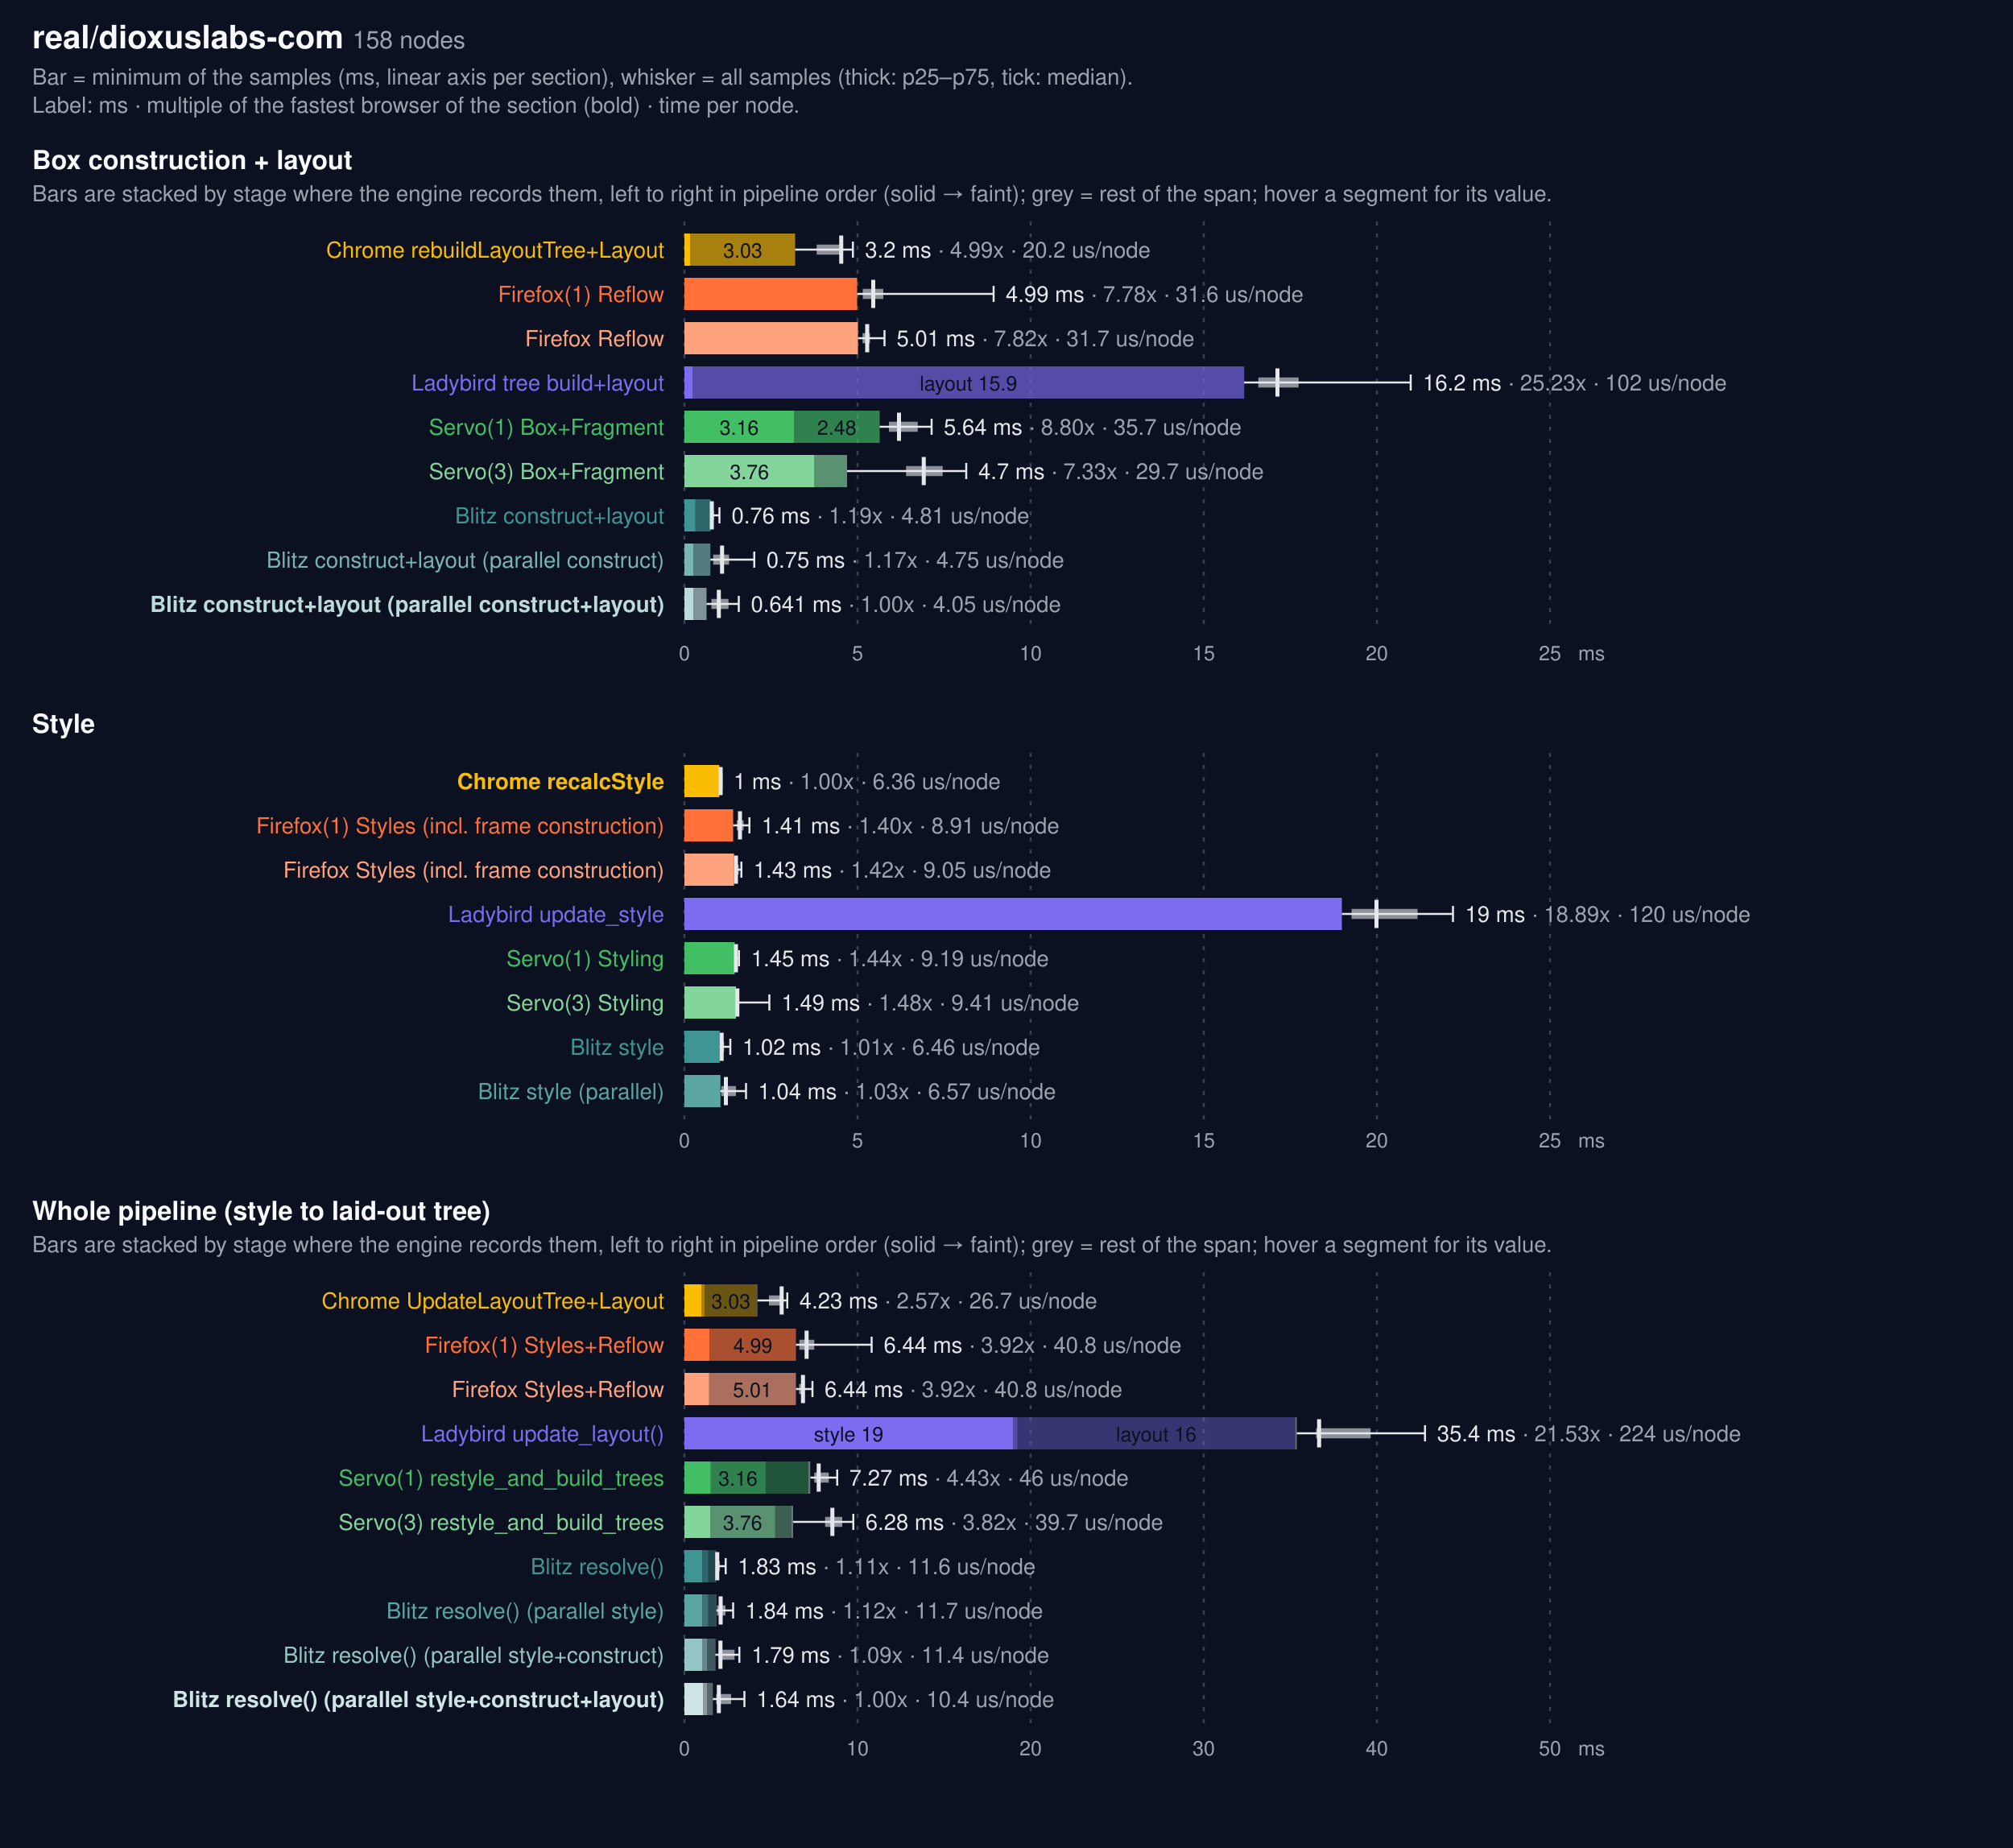
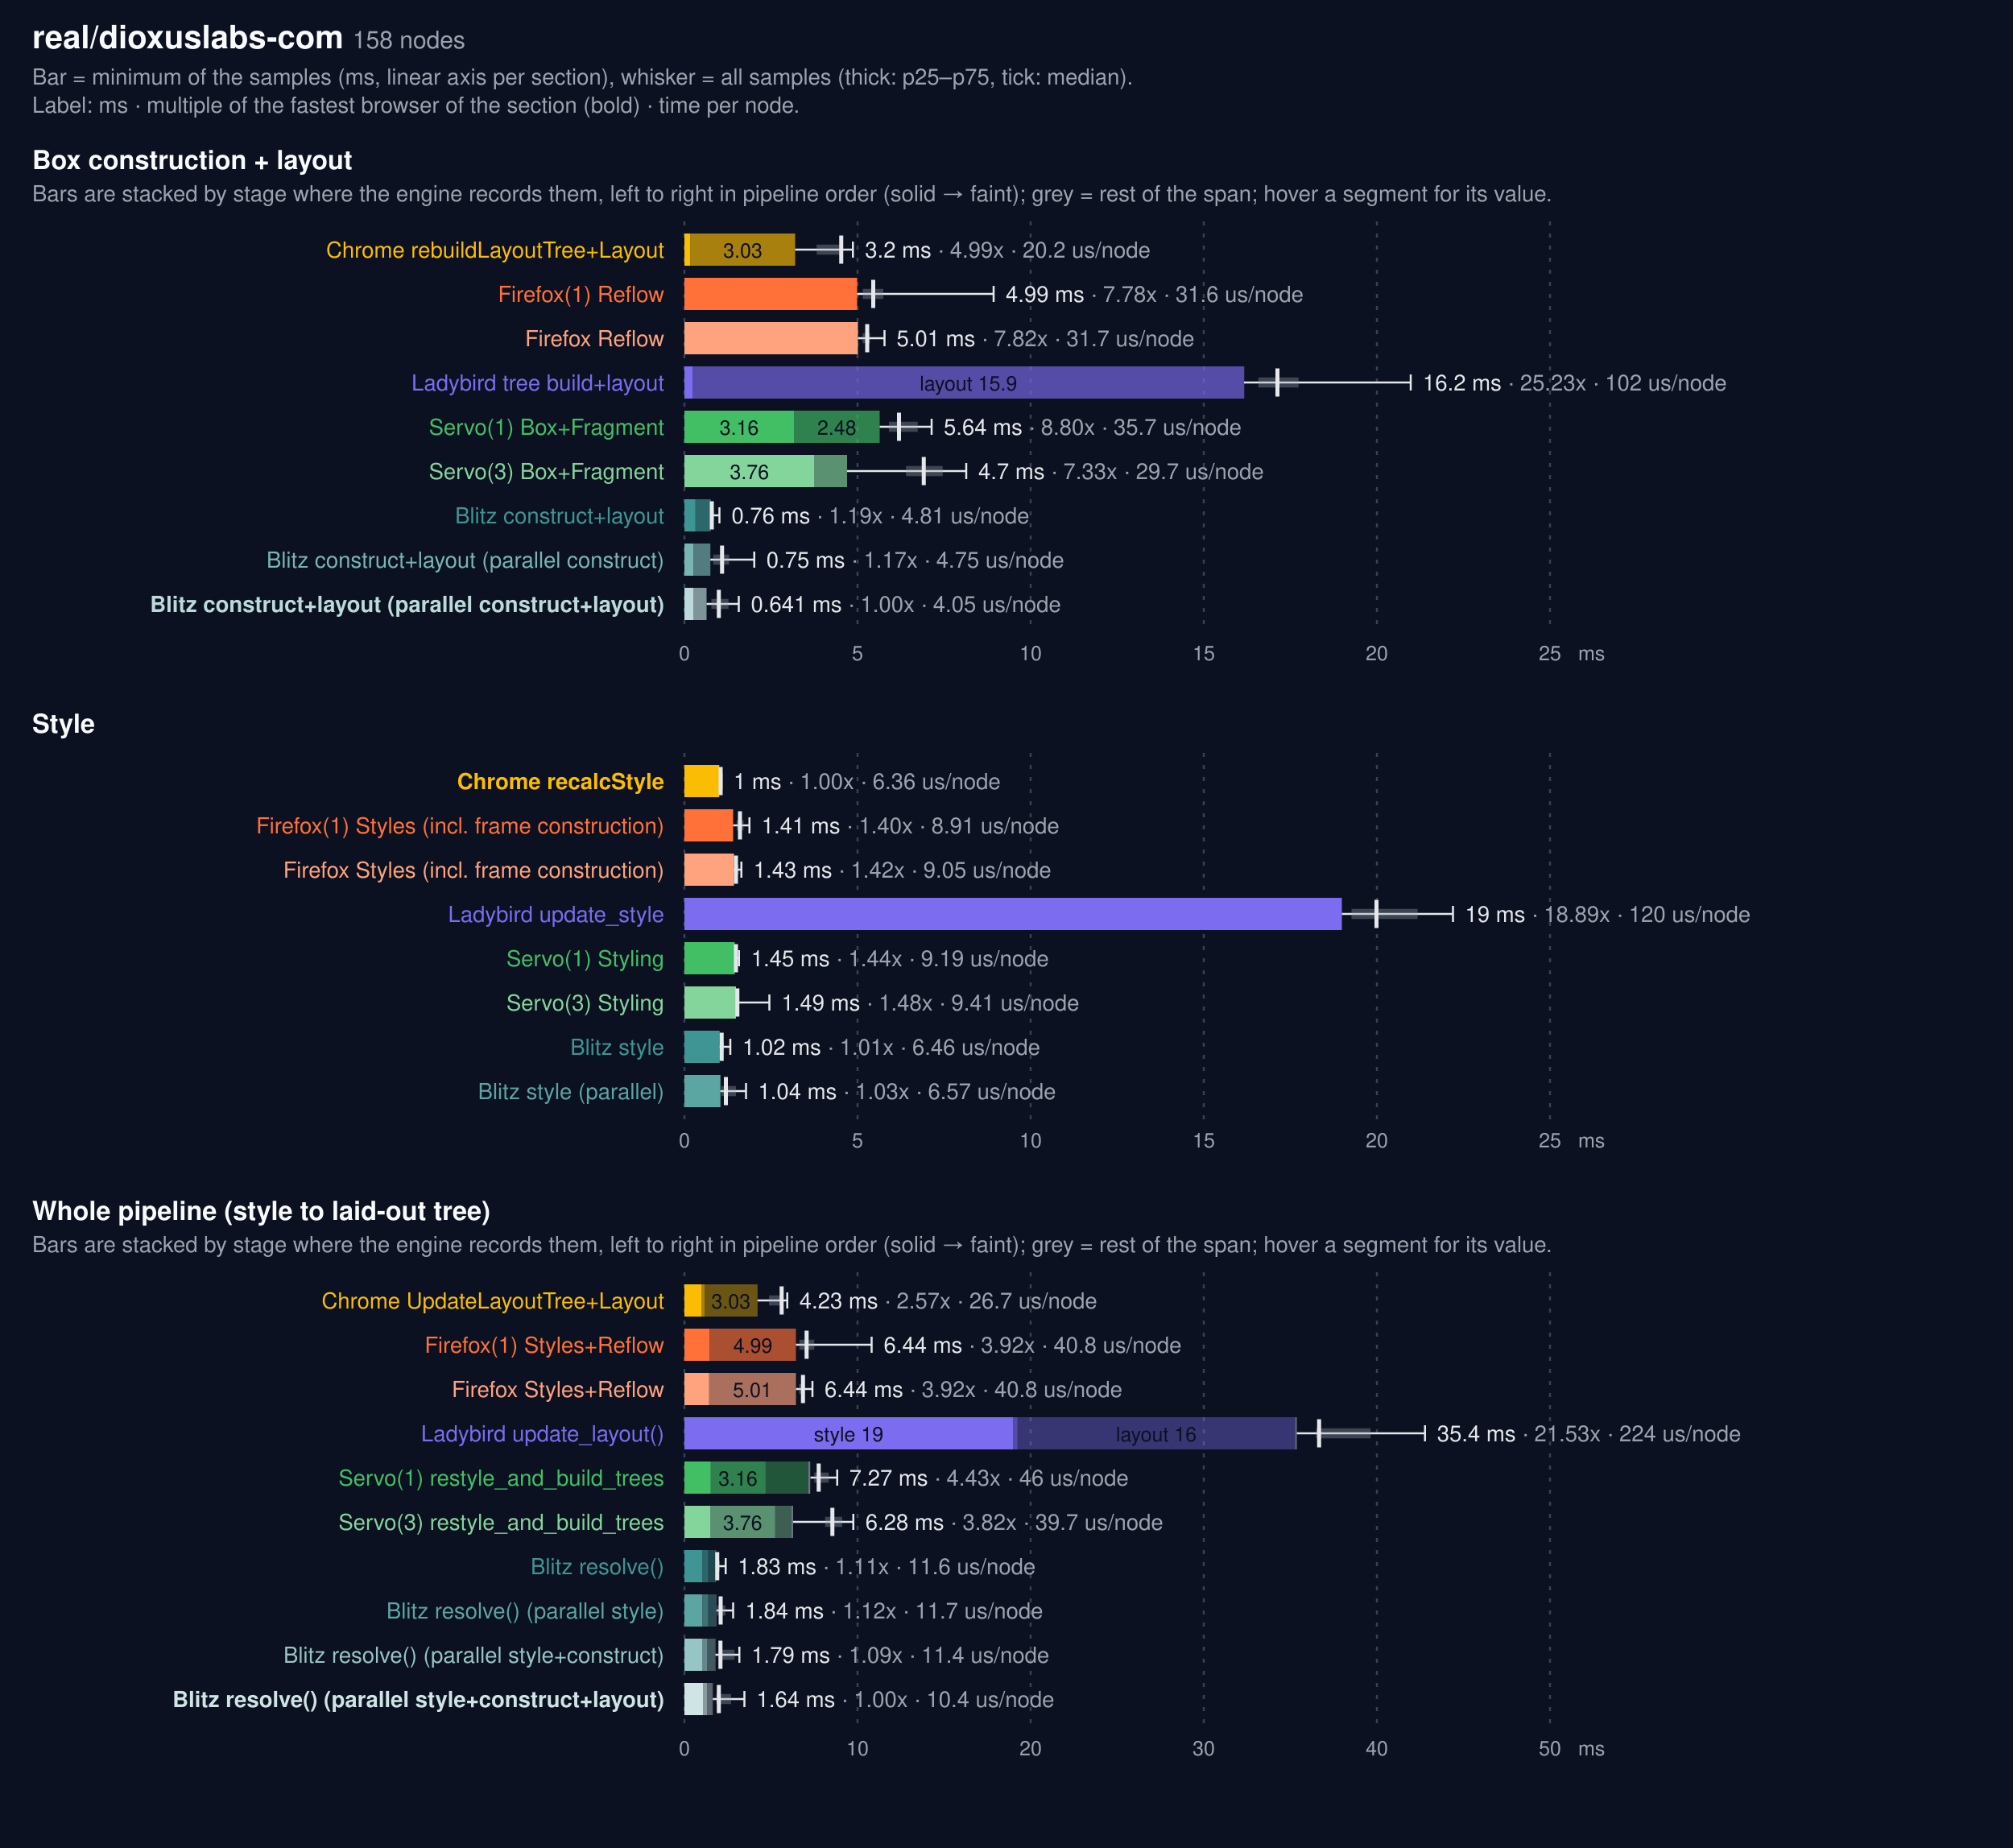
<svg xmlns="http://www.w3.org/2000/svg" width="1000" height="918" viewBox="0 0 1000 918" font-family="system-ui, -apple-system, Segoe UI, Helvetica, Arial, sans-serif">
  <rect width="1000" height="918" fill="#0b1120" />
  <text x="16" y="24" fill="#f9fafb" font-size="16" font-weight="600">real/dioxuslabs-com <tspan fill="#9ca3af" font-size="12" font-weight="400">158 nodes</tspan>
  </text>
  <text x="16" y="42" fill="#9ca3af" font-size="11">Bar = minimum of the samples (ms, linear axis per section), whisker = all samples (thick: p25–p75, tick: median).</text>
  <text x="16" y="56" fill="#9ca3af" font-size="11">Label: ms · multiple of the fastest browser of the section (bold) · time per node.</text>
  <text x="16" y="84" fill="#f9fafb" font-size="13" font-weight="600">Box construction + layout</text>
  <text x="16" y="100" fill="#9ca3af" font-size="11">Bars are stacked by stage where the engine records them, left to right in pipeline order (solid → faint); grey = rest of the span; hover a segment for its value.</text>
  <line x1="340.0" x2="340.0" y1="110" y2="314" stroke="#374151" stroke-dasharray="2 4" />
  <text x="340.0" y="328" fill="#9ca3af" font-size="10" text-anchor="middle">0</text>
  <line x1="426.0" x2="426.0" y1="110" y2="314" stroke="#374151" stroke-dasharray="2 4" />
  <text x="426.0" y="328" fill="#9ca3af" font-size="10" text-anchor="middle">5</text>
  <line x1="512.0" x2="512.0" y1="110" y2="314" stroke="#374151" stroke-dasharray="2 4" />
  <text x="512.0" y="328" fill="#9ca3af" font-size="10" text-anchor="middle">10</text>
  <line x1="598.0" x2="598.0" y1="110" y2="314" stroke="#374151" stroke-dasharray="2 4" />
  <text x="598.0" y="328" fill="#9ca3af" font-size="10" text-anchor="middle">15</text>
  <line x1="684.0" x2="684.0" y1="110" y2="314" stroke="#374151" stroke-dasharray="2 4" />
  <text x="684.0" y="328" fill="#9ca3af" font-size="10" text-anchor="middle">20</text>
  <line x1="770.0" x2="770.0" y1="110" y2="314" stroke="#374151" stroke-dasharray="2 4" />
  <text x="770.0" y="328" fill="#9ca3af" font-size="10" text-anchor="middle">25</text>
  <text x="784" y="328" fill="#9ca3af" font-size="10">ms</text>
  <text x="330" y="128" fill="#FBBC04" font-size="11" text-anchor="end">Chrome rebuildLayoutTree+Layout</text>
  <rect x="340.0" y="116" width="2.9" height="16" fill="#FBBC04" opacity="1.0" />
  <rect x="342.9" y="116" width="52.1" height="16" fill="#FBBC04" opacity="0.65" />
  <text x="369.0" y="128" fill="#0b1120" font-size="10" text-anchor="middle">3.03</text>
  <g stroke="#e5e7eb" fill="none">
    <line x1="395.0" y1="124.0" x2="423.7" y2="124.0" stroke-width="1" />
-     <line x1="405.7" y1="124.0" x2="418.8" y2="124.0" stroke-width="5" opacity="0.6" />
+     <line x1="405.7" y1="124.0" x2="418.8" y2="124.0" stroke="#9ca3af" stroke-width="5" opacity="0.35" />
    <line x1="417.9" y1="117" x2="417.9" y2="131" stroke-width="2" />
    <line x1="423.7" y1="120" x2="423.7" y2="128" stroke-width="1" />
  </g>
  <text x="429.7" y="128" fill="#e5e7eb" font-size="11">3.2 ms <tspan fill="#9ca3af">· 4.99x · 20.2 us/node</tspan>
  </text>
  <text x="330" y="150" fill="#FF7139" font-size="11" text-anchor="end">Firefox(1) Reflow</text>
  <rect x="340" y="138" width="85.8" height="16" fill="#FF7139" />
  <g stroke="#e5e7eb" fill="none">
    <line x1="425.8" y1="146.0" x2="493.6" y2="146.0" stroke-width="1" />
-     <line x1="428.6" y1="146.0" x2="438.8" y2="146.0" stroke-width="5" opacity="0.6" />
+     <line x1="428.6" y1="146.0" x2="438.8" y2="146.0" stroke="#9ca3af" stroke-width="5" opacity="0.35" />
    <line x1="433.8" y1="139" x2="433.8" y2="153" stroke-width="2" />
    <line x1="493.6" y1="142" x2="493.6" y2="150" stroke-width="1" />
  </g>
  <text x="499.6" y="150" fill="#e5e7eb" font-size="11">4.99 ms <tspan fill="#9ca3af">· 7.78x · 31.6 us/node</tspan>
  </text>
  <text x="330" y="172" fill="#ffa37e" font-size="11" text-anchor="end">Firefox Reflow</text>
  <rect x="340" y="160" width="86.2" height="16" fill="#ffa37e" />
  <g stroke="#e5e7eb" fill="none">
    <line x1="426.2" y1="168.0" x2="439.4" y2="168.0" stroke-width="1" />
-     <line x1="428.5" y1="168.0" x2="432.2" y2="168.0" stroke-width="5" opacity="0.6" />
+     <line x1="428.5" y1="168.0" x2="432.2" y2="168.0" stroke="#9ca3af" stroke-width="5" opacity="0.35" />
    <line x1="430.8" y1="161" x2="430.8" y2="175" stroke-width="2" />
    <line x1="439.4" y1="164" x2="439.4" y2="172" stroke-width="1" />
  </g>
  <text x="445.4" y="172" fill="#e5e7eb" font-size="11">5.01 ms <tspan fill="#9ca3af">· 7.82x · 31.7 us/node</tspan>
  </text>
  <text x="330" y="194" fill="#7B6CF0" font-size="11" text-anchor="end">Ladybird tree build+layout</text>
  <rect x="340.0" y="182" width="4.2" height="16" fill="#7B6CF0" opacity="1.0" />
  <rect x="344.2" y="182" width="273.9" height="16" fill="#7B6CF0" opacity="0.65" />
  <text x="481.1" y="194" fill="#0b1120" font-size="10" text-anchor="middle">layout 15.9</text>
  <g stroke="#e5e7eb" fill="none">
    <line x1="618.0" y1="190.0" x2="700.8" y2="190.0" stroke-width="1" />
-     <line x1="625.1" y1="190.0" x2="645.1" y2="190.0" stroke-width="5" opacity="0.6" />
+     <line x1="625.1" y1="190.0" x2="645.1" y2="190.0" stroke="#9ca3af" stroke-width="5" opacity="0.35" />
    <line x1="634.6" y1="183" x2="634.6" y2="197" stroke-width="2" />
    <line x1="700.8" y1="186" x2="700.8" y2="194" stroke-width="1" />
  </g>
  <text x="706.8" y="194" fill="#e5e7eb" font-size="11">16.2 ms <tspan fill="#9ca3af">· 25.23x · 102 us/node</tspan>
  </text>
  <text x="330" y="216" fill="#42BE65" font-size="11" text-anchor="end">Servo(1) Box+Fragment</text>
  <rect x="340.0" y="204" width="54.4" height="16" fill="#42BE65" opacity="1.0" />
  <text x="367.2" y="216" fill="#0b1120" font-size="10" text-anchor="middle">3.16</text>
  <rect x="394.4" y="204" width="42.6" height="16" fill="#42BE65" opacity="0.65" />
  <text x="415.7" y="216" fill="#0b1120" font-size="10" text-anchor="middle">2.48</text>
  <g stroke="#e5e7eb" fill="none">
    <line x1="437.0" y1="212.0" x2="462.8" y2="212.0" stroke-width="1" />
-     <line x1="441.6" y1="212.0" x2="455.9" y2="212.0" stroke-width="5" opacity="0.6" />
+     <line x1="441.6" y1="212.0" x2="455.9" y2="212.0" stroke="#9ca3af" stroke-width="5" opacity="0.35" />
    <line x1="446.6" y1="205" x2="446.6" y2="219" stroke-width="2" />
    <line x1="462.8" y1="208" x2="462.8" y2="216" stroke-width="1" />
  </g>
  <text x="468.8" y="216" fill="#e5e7eb" font-size="11">5.64 ms <tspan fill="#9ca3af">· 8.80x · 35.7 us/node</tspan>
  </text>
  <text x="330" y="238" fill="#84d59b" font-size="11" text-anchor="end">Servo(3) Box+Fragment</text>
  <rect x="340.0" y="226" width="64.6" height="16" fill="#84d59b" opacity="1.0" />
  <text x="372.3" y="238" fill="#0b1120" font-size="10" text-anchor="middle">3.76</text>
  <rect x="404.6" y="226" width="16.2" height="16" fill="#84d59b" opacity="0.65" />
  <g stroke="#e5e7eb" fill="none">
    <line x1="420.8" y1="234.0" x2="480.0" y2="234.0" stroke-width="1" />
-     <line x1="450.1" y1="234.0" x2="468.3" y2="234.0" stroke-width="5" opacity="0.6" />
+     <line x1="450.1" y1="234.0" x2="468.3" y2="234.0" stroke="#9ca3af" stroke-width="5" opacity="0.35" />
    <line x1="458.9" y1="227" x2="458.9" y2="241" stroke-width="2" />
    <line x1="480.0" y1="230" x2="480.0" y2="238" stroke-width="1" />
  </g>
  <text x="486.0" y="238" fill="#e5e7eb" font-size="11">4.7 ms <tspan fill="#9ca3af">· 7.33x · 29.7 us/node</tspan>
  </text>
  <text x="330" y="260" fill="#3E9593" font-size="11" text-anchor="end">Blitz construct+layout</text>
  <rect x="340.0" y="248" width="5.5" height="16" fill="#3E9593" opacity="1.0" />
  <rect x="345.5" y="248" width="7.6" height="16" fill="#3E9593" opacity="0.65" />
  <g stroke="#e5e7eb" fill="none">
    <line x1="353.1" y1="256.0" x2="357.4" y2="256.0" stroke-width="1" />
-     <line x1="353.3" y1="256.0" x2="354.7" y2="256.0" stroke-width="5" opacity="0.6" />
+     <line x1="353.3" y1="256.0" x2="354.7" y2="256.0" stroke="#9ca3af" stroke-width="5" opacity="0.35" />
    <line x1="353.6" y1="249" x2="353.6" y2="263" stroke-width="2" />
    <line x1="357.4" y1="252" x2="357.4" y2="260" stroke-width="1" />
  </g>
  <text x="363.4" y="260" fill="#e5e7eb" font-size="11">0.76 ms <tspan fill="#9ca3af">· 1.19x · 4.81 us/node</tspan>
  </text>
  <text x="330" y="282" fill="#78b5b3" font-size="11" text-anchor="end">Blitz construct+layout (parallel construct)</text>
  <rect x="340.0" y="270" width="4.5" height="16" fill="#78b5b3" opacity="1.0" />
  <rect x="344.5" y="270" width="8.4" height="16" fill="#78b5b3" opacity="0.65" />
  <g stroke="#e5e7eb" fill="none">
    <line x1="352.9" y1="278.0" x2="374.7" y2="278.0" stroke-width="1" />
-     <line x1="354.3" y1="278.0" x2="362.2" y2="278.0" stroke-width="5" opacity="0.6" />
+     <line x1="354.3" y1="278.0" x2="362.2" y2="278.0" stroke="#9ca3af" stroke-width="5" opacity="0.35" />
    <line x1="358.7" y1="271" x2="358.7" y2="285" stroke-width="2" />
    <line x1="374.7" y1="274" x2="374.7" y2="282" stroke-width="1" />
  </g>
  <text x="380.7" y="282" fill="#e5e7eb" font-size="11">0.75 ms <tspan fill="#9ca3af">· 1.17x · 4.75 us/node</tspan>
  </text>
  <text x="330" y="304" fill="#bbdad9" font-size="11" text-anchor="end" font-weight="700">Blitz construct+layout (parallel construct+layout)</text>
  <rect x="340.0" y="292" width="4.6" height="16" fill="#bbdad9" opacity="1.0" />
  <rect x="344.6" y="292" width="6.4" height="16" fill="#bbdad9" opacity="0.65" />
  <g stroke="#e5e7eb" fill="none">
    <line x1="351.0" y1="300.0" x2="367.0" y2="300.0" stroke-width="1" />
-     <line x1="353.4" y1="300.0" x2="361.9" y2="300.0" stroke-width="5" opacity="0.6" />
+     <line x1="353.4" y1="300.0" x2="361.9" y2="300.0" stroke="#9ca3af" stroke-width="5" opacity="0.35" />
    <line x1="357.1" y1="293" x2="357.1" y2="307" stroke-width="2" />
    <line x1="367.0" y1="296" x2="367.0" y2="304" stroke-width="1" />
  </g>
  <text x="373.0" y="304" fill="#e5e7eb" font-size="11">0.641 ms <tspan fill="#9ca3af">· 1.00x · 4.05 us/node</tspan>
  </text>
  <text x="16" y="364" fill="#f9fafb" font-size="13" font-weight="600">Style</text>
  <line x1="340.0" x2="340.0" y1="374" y2="556" stroke="#374151" stroke-dasharray="2 4" />
  <text x="340.0" y="570" fill="#9ca3af" font-size="10" text-anchor="middle">0</text>
  <line x1="426.0" x2="426.0" y1="374" y2="556" stroke="#374151" stroke-dasharray="2 4" />
  <text x="426.0" y="570" fill="#9ca3af" font-size="10" text-anchor="middle">5</text>
  <line x1="512.0" x2="512.0" y1="374" y2="556" stroke="#374151" stroke-dasharray="2 4" />
  <text x="512.0" y="570" fill="#9ca3af" font-size="10" text-anchor="middle">10</text>
  <line x1="598.0" x2="598.0" y1="374" y2="556" stroke="#374151" stroke-dasharray="2 4" />
  <text x="598.0" y="570" fill="#9ca3af" font-size="10" text-anchor="middle">15</text>
  <line x1="684.0" x2="684.0" y1="374" y2="556" stroke="#374151" stroke-dasharray="2 4" />
  <text x="684.0" y="570" fill="#9ca3af" font-size="10" text-anchor="middle">20</text>
  <line x1="770.0" x2="770.0" y1="374" y2="556" stroke="#374151" stroke-dasharray="2 4" />
  <text x="770.0" y="570" fill="#9ca3af" font-size="10" text-anchor="middle">25</text>
  <text x="784" y="570" fill="#9ca3af" font-size="10">ms</text>
  <text x="330" y="392" fill="#FBBC04" font-size="11" text-anchor="end" font-weight="700">Chrome recalcStyle</text>
  <rect x="340" y="380" width="17.3" height="16" fill="#FBBC04" />
  <g stroke="#e5e7eb" fill="none">
    <line x1="357.3" y1="388.0" x2="358.4" y2="388.0" stroke-width="1" />
-     <line x1="357.5" y1="388.0" x2="358.1" y2="388.0" stroke-width="5" opacity="0.6" />
+     <line x1="357.5" y1="388.0" x2="358.1" y2="388.0" stroke="#9ca3af" stroke-width="5" opacity="0.35" />
    <line x1="358.0" y1="381" x2="358.0" y2="395" stroke-width="2" />
    <line x1="358.4" y1="384" x2="358.4" y2="392" stroke-width="1" />
  </g>
  <text x="364.4" y="392" fill="#e5e7eb" font-size="11">1 ms <tspan fill="#9ca3af">· 1.00x · 6.36 us/node</tspan>
  </text>
  <text x="330" y="414" fill="#FF7139" font-size="11" text-anchor="end">Firefox(1) Styles (incl. frame construction)</text>
  <rect x="340" y="402" width="24.2" height="16" fill="#FF7139" />
  <g stroke="#e5e7eb" fill="none">
    <line x1="364.2" y1="410.0" x2="372.3" y2="410.0" stroke-width="1" />
-     <line x1="366.0" y1="410.0" x2="369.4" y2="410.0" stroke-width="5" opacity="0.6" />
+     <line x1="366.0" y1="410.0" x2="369.4" y2="410.0" stroke="#9ca3af" stroke-width="5" opacity="0.35" />
    <line x1="367.6" y1="403" x2="367.6" y2="417" stroke-width="2" />
    <line x1="372.3" y1="406" x2="372.3" y2="414" stroke-width="1" />
  </g>
  <text x="378.3" y="414" fill="#e5e7eb" font-size="11">1.41 ms <tspan fill="#9ca3af">· 1.40x · 8.91 us/node</tspan>
  </text>
  <text x="330" y="436" fill="#ffa37e" font-size="11" text-anchor="end">Firefox Styles (incl. frame construction)</text>
  <rect x="340" y="424" width="24.6" height="16" fill="#ffa37e" />
  <g stroke="#e5e7eb" fill="none">
    <line x1="364.6" y1="432.0" x2="368.3" y2="432.0" stroke-width="1" />
-     <line x1="365.4" y1="432.0" x2="367.0" y2="432.0" stroke-width="5" opacity="0.6" />
+     <line x1="365.4" y1="432.0" x2="367.0" y2="432.0" stroke="#9ca3af" stroke-width="5" opacity="0.35" />
    <line x1="365.6" y1="425" x2="365.6" y2="439" stroke-width="2" />
    <line x1="368.3" y1="428" x2="368.3" y2="436" stroke-width="1" />
  </g>
  <text x="374.3" y="436" fill="#e5e7eb" font-size="11">1.43 ms <tspan fill="#9ca3af">· 1.42x · 9.05 us/node</tspan>
  </text>
  <text x="330" y="458" fill="#7B6CF0" font-size="11" text-anchor="end">Ladybird update_style</text>
  <rect x="340" y="446" width="326.6" height="16" fill="#7B6CF0" />
  <g stroke="#e5e7eb" fill="none">
    <line x1="666.6" y1="454.0" x2="721.8" y2="454.0" stroke-width="1" />
-     <line x1="671.4" y1="454.0" x2="704.2" y2="454.0" stroke-width="5" opacity="0.6" />
+     <line x1="671.4" y1="454.0" x2="704.2" y2="454.0" stroke="#9ca3af" stroke-width="5" opacity="0.35" />
    <line x1="683.8" y1="447" x2="683.8" y2="461" stroke-width="2" />
    <line x1="721.8" y1="450" x2="721.8" y2="458" stroke-width="1" />
  </g>
  <text x="727.8" y="458" fill="#e5e7eb" font-size="11">19 ms <tspan fill="#9ca3af">· 18.89x · 120 us/node</tspan>
  </text>
  <text x="330" y="480" fill="#42BE65" font-size="11" text-anchor="end">Servo(1) Styling</text>
  <rect x="340" y="468" width="25.0" height="16" fill="#42BE65" />
  <g stroke="#e5e7eb" fill="none">
    <line x1="365.0" y1="476.0" x2="367.1" y2="476.0" stroke-width="1" />
-     <line x1="365.2" y1="476.0" x2="366.1" y2="476.0" stroke-width="5" opacity="0.6" />
+     <line x1="365.2" y1="476.0" x2="366.1" y2="476.0" stroke="#9ca3af" stroke-width="5" opacity="0.35" />
    <line x1="365.6" y1="469" x2="365.6" y2="483" stroke-width="2" />
    <line x1="367.1" y1="472" x2="367.1" y2="480" stroke-width="1" />
  </g>
  <text x="373.1" y="480" fill="#e5e7eb" font-size="11">1.45 ms <tspan fill="#9ca3af">· 1.44x · 9.19 us/node</tspan>
  </text>
  <text x="330" y="502" fill="#84d59b" font-size="11" text-anchor="end">Servo(3) Styling</text>
  <rect x="340" y="490" width="25.6" height="16" fill="#84d59b" />
  <g stroke="#e5e7eb" fill="none">
    <line x1="365.6" y1="498.0" x2="382.2" y2="498.0" stroke-width="1" />
-     <line x1="366.2" y1="498.0" x2="367.2" y2="498.0" stroke-width="5" opacity="0.6" />
+     <line x1="366.2" y1="498.0" x2="367.2" y2="498.0" stroke="#9ca3af" stroke-width="5" opacity="0.35" />
    <line x1="366.3" y1="491" x2="366.3" y2="505" stroke-width="2" />
    <line x1="382.2" y1="494" x2="382.2" y2="502" stroke-width="1" />
  </g>
  <text x="388.2" y="502" fill="#e5e7eb" font-size="11">1.49 ms <tspan fill="#9ca3af">· 1.48x · 9.41 us/node</tspan>
  </text>
  <text x="330" y="524" fill="#3E9593" font-size="11" text-anchor="end">Blitz style</text>
  <rect x="340" y="512" width="17.5" height="16" fill="#3E9593" />
  <g stroke="#e5e7eb" fill="none">
    <line x1="357.5" y1="520.0" x2="362.8" y2="520.0" stroke-width="1" />
-     <line x1="358.2" y1="520.0" x2="359.7" y2="520.0" stroke-width="5" opacity="0.6" />
+     <line x1="358.2" y1="520.0" x2="359.7" y2="520.0" stroke="#9ca3af" stroke-width="5" opacity="0.35" />
    <line x1="358.5" y1="513" x2="358.5" y2="527" stroke-width="2" />
    <line x1="362.8" y1="516" x2="362.8" y2="524" stroke-width="1" />
  </g>
  <text x="368.8" y="524" fill="#e5e7eb" font-size="11">1.02 ms <tspan fill="#9ca3af">· 1.01x · 6.46 us/node</tspan>
  </text>
  <text x="330" y="546" fill="#5ba5a3" font-size="11" text-anchor="end">Blitz style (parallel)</text>
  <rect x="340" y="534" width="17.9" height="16" fill="#5ba5a3" />
  <g stroke="#e5e7eb" fill="none">
    <line x1="357.9" y1="542.0" x2="370.6" y2="542.0" stroke-width="1" />
-     <line x1="358.3" y1="542.0" x2="365.6" y2="542.0" stroke-width="5" opacity="0.6" />
+     <line x1="358.3" y1="542.0" x2="365.6" y2="542.0" stroke="#9ca3af" stroke-width="5" opacity="0.35" />
    <line x1="360.6" y1="535" x2="360.6" y2="549" stroke-width="2" />
    <line x1="370.6" y1="538" x2="370.6" y2="546" stroke-width="1" />
  </g>
  <text x="376.6" y="546" fill="#e5e7eb" font-size="11">1.04 ms <tspan fill="#9ca3af">· 1.03x · 6.57 us/node</tspan>
  </text>
  <text x="16" y="606" fill="#f9fafb" font-size="13" font-weight="600">Whole pipeline (style to laid-out tree)</text>
  <text x="16" y="622" fill="#9ca3af" font-size="11">Bars are stacked by stage where the engine records them, left to right in pipeline order (solid → faint); grey = rest of the span; hover a segment for its value.</text>
  <line x1="340.0" x2="340.0" y1="632" y2="858" stroke="#374151" stroke-dasharray="2 4" />
  <text x="340.0" y="872" fill="#9ca3af" font-size="10" text-anchor="middle">0</text>
  <line x1="426.0" x2="426.0" y1="632" y2="858" stroke="#374151" stroke-dasharray="2 4" />
  <text x="426.0" y="872" fill="#9ca3af" font-size="10" text-anchor="middle">10</text>
  <line x1="512.0" x2="512.0" y1="632" y2="858" stroke="#374151" stroke-dasharray="2 4" />
  <text x="512.0" y="872" fill="#9ca3af" font-size="10" text-anchor="middle">20</text>
  <line x1="598.0" x2="598.0" y1="632" y2="858" stroke="#374151" stroke-dasharray="2 4" />
  <text x="598.0" y="872" fill="#9ca3af" font-size="10" text-anchor="middle">30</text>
  <line x1="684.0" x2="684.0" y1="632" y2="858" stroke="#374151" stroke-dasharray="2 4" />
  <text x="684.0" y="872" fill="#9ca3af" font-size="10" text-anchor="middle">40</text>
  <line x1="770.0" x2="770.0" y1="632" y2="858" stroke="#374151" stroke-dasharray="2 4" />
  <text x="770.0" y="872" fill="#9ca3af" font-size="10" text-anchor="middle">50</text>
  <text x="784" y="872" fill="#9ca3af" font-size="10">ms</text>
  <text x="330" y="650" fill="#FBBC04" font-size="11" text-anchor="end">Chrome UpdateLayoutTree+Layout</text>
  <rect x="340.0" y="638" width="8.6" height="16" fill="#FBBC04" opacity="1.0" />
  <rect x="348.6" y="638" width="1.5" height="16" fill="#FBBC04" opacity="0.65" />
  <rect x="350.1" y="638" width="26.0" height="16" fill="#FBBC04" opacity="0.4" />
  <text x="363.1" y="650" fill="#0b1120" font-size="10" text-anchor="middle">3.03</text>
  <rect x="376.1" y="638" width="0.2" height="16" fill="#6b7280" opacity="1.0" />
  <g stroke="#e5e7eb" fill="none">
    <line x1="376.3" y1="646.0" x2="391.1" y2="646.0" stroke-width="1" />
-     <line x1="382.0" y1="646.0" x2="388.6" y2="646.0" stroke-width="5" opacity="0.6" />
+     <line x1="382.0" y1="646.0" x2="388.6" y2="646.0" stroke="#9ca3af" stroke-width="5" opacity="0.35" />
    <line x1="388.3" y1="639" x2="388.3" y2="653" stroke-width="2" />
    <line x1="391.1" y1="642" x2="391.1" y2="650" stroke-width="1" />
  </g>
  <text x="397.1" y="650" fill="#e5e7eb" font-size="11">4.23 ms <tspan fill="#9ca3af">· 2.57x · 26.7 us/node</tspan>
  </text>
  <text x="330" y="672" fill="#FF7139" font-size="11" text-anchor="end">Firefox(1) Styles+Reflow</text>
  <rect x="340.0" y="660" width="12.5" height="16" fill="#FF7139" opacity="1.0" />
  <rect x="352.5" y="660" width="42.9" height="16" fill="#FF7139" opacity="0.65" />
  <text x="374.0" y="672" fill="#0b1120" font-size="10" text-anchor="middle">4.99</text>
  <g stroke="#e5e7eb" fill="none">
    <line x1="395.4" y1="668.0" x2="433.0" y2="668.0" stroke-width="1" />
-     <line x1="397.1" y1="668.0" x2="404.5" y2="668.0" stroke-width="5" opacity="0.6" />
+     <line x1="397.1" y1="668.0" x2="404.5" y2="668.0" stroke="#9ca3af" stroke-width="5" opacity="0.35" />
    <line x1="400.7" y1="661" x2="400.7" y2="675" stroke-width="2" />
    <line x1="433.0" y1="664" x2="433.0" y2="672" stroke-width="1" />
  </g>
  <text x="439.0" y="672" fill="#e5e7eb" font-size="11">6.44 ms <tspan fill="#9ca3af">· 3.92x · 40.8 us/node</tspan>
  </text>
  <text x="330" y="694" fill="#ffa37e" font-size="11" text-anchor="end">Firefox Styles+Reflow</text>
  <rect x="340.0" y="682" width="12.3" height="16" fill="#ffa37e" opacity="1.0" />
  <rect x="352.3" y="682" width="43.1" height="16" fill="#ffa37e" opacity="0.65" />
  <text x="373.8" y="694" fill="#0b1120" font-size="10" text-anchor="middle">5.01</text>
  <g stroke="#e5e7eb" fill="none">
    <line x1="395.4" y1="690.0" x2="403.6" y2="690.0" stroke-width="1" />
-     <line x1="397.0" y1="690.0" x2="399.5" y2="690.0" stroke-width="5" opacity="0.6" />
+     <line x1="397.0" y1="690.0" x2="399.5" y2="690.0" stroke="#9ca3af" stroke-width="5" opacity="0.35" />
    <line x1="398.9" y1="683" x2="398.9" y2="697" stroke-width="2" />
    <line x1="403.6" y1="686" x2="403.6" y2="694" stroke-width="1" />
  </g>
  <text x="409.6" y="694" fill="#e5e7eb" font-size="11">6.44 ms <tspan fill="#9ca3af">· 3.92x · 40.8 us/node</tspan>
  </text>
  <text x="330" y="716" fill="#7B6CF0" font-size="11" text-anchor="end">Ladybird update_layout()</text>
  <rect x="340.0" y="704" width="163.3" height="16" fill="#7B6CF0" opacity="1.0" />
  <text x="421.6" y="716" fill="#0b1120" font-size="10" text-anchor="middle">style 19</text>
  <rect x="503.3" y="704" width="2.1" height="16" fill="#7B6CF0" opacity="0.65" />
  <rect x="505.3" y="704" width="138.0" height="16" fill="#7B6CF0" opacity="0.4" />
  <text x="574.4" y="716" fill="#0b1120" font-size="10" text-anchor="middle">layout 16</text>
  <rect x="643.4" y="704" width="0.8" height="16" fill="#6b7280" opacity="1.0" />
  <g stroke="#e5e7eb" fill="none">
    <line x1="644.2" y1="712.0" x2="707.9" y2="712.0" stroke-width="1" />
-     <line x1="653.8" y1="712.0" x2="680.9" y2="712.0" stroke-width="5" opacity="0.6" />
+     <line x1="653.8" y1="712.0" x2="680.9" y2="712.0" stroke="#9ca3af" stroke-width="5" opacity="0.35" />
    <line x1="655.3" y1="705" x2="655.3" y2="719" stroke-width="2" />
    <line x1="707.9" y1="708" x2="707.9" y2="716" stroke-width="1" />
  </g>
  <text x="713.9" y="716" fill="#e5e7eb" font-size="11">35.4 ms <tspan fill="#9ca3af">· 21.53x · 224 us/node</tspan>
  </text>
  <text x="330" y="738" fill="#42BE65" font-size="11" text-anchor="end">Servo(1) restyle_and_build_trees</text>
  <rect x="340.0" y="726" width="13.1" height="16" fill="#42BE65" opacity="1.0" />
  <rect x="353.1" y="726" width="27.2" height="16" fill="#42BE65" opacity="0.65" />
  <text x="366.6" y="738" fill="#0b1120" font-size="10" text-anchor="middle">3.16</text>
  <rect x="380.2" y="726" width="21.3" height="16" fill="#42BE65" opacity="0.4" />
  <rect x="401.5" y="726" width="1.0" height="16" fill="#6b7280" opacity="1.0" />
  <g stroke="#e5e7eb" fill="none">
    <line x1="402.6" y1="734.0" x2="415.9" y2="734.0" stroke-width="1" />
-     <line x1="404.5" y1="734.0" x2="411.7" y2="734.0" stroke-width="5" opacity="0.6" />
+     <line x1="404.5" y1="734.0" x2="411.7" y2="734.0" stroke="#9ca3af" stroke-width="5" opacity="0.35" />
    <line x1="406.7" y1="727" x2="406.7" y2="741" stroke-width="2" />
    <line x1="415.9" y1="730" x2="415.9" y2="738" stroke-width="1" />
  </g>
  <text x="421.9" y="738" fill="#e5e7eb" font-size="11">7.27 ms <tspan fill="#9ca3af">· 4.43x · 46 us/node</tspan>
  </text>
  <text x="330" y="760" fill="#84d59b" font-size="11" text-anchor="end">Servo(3) restyle_and_build_trees</text>
  <rect x="340.0" y="748" width="12.8" height="16" fill="#84d59b" opacity="1.0" />
  <rect x="352.8" y="748" width="32.3" height="16" fill="#84d59b" opacity="0.65" />
  <text x="368.9" y="760" fill="#0b1120" font-size="10" text-anchor="middle">3.76</text>
  <rect x="385.1" y="748" width="8.1" height="16" fill="#84d59b" opacity="0.4" />
  <rect x="393.2" y="748" width="0.8" height="16" fill="#6b7280" opacity="1.0" />
  <g stroke="#e5e7eb" fill="none">
    <line x1="394.0" y1="756.0" x2="423.9" y2="756.0" stroke-width="1" />
-     <line x1="409.9" y1="756.0" x2="418.4" y2="756.0" stroke-width="5" opacity="0.6" />
+     <line x1="409.9" y1="756.0" x2="418.4" y2="756.0" stroke="#9ca3af" stroke-width="5" opacity="0.35" />
    <line x1="413.5" y1="749" x2="413.5" y2="763" stroke-width="2" />
    <line x1="423.9" y1="752" x2="423.9" y2="760" stroke-width="1" />
  </g>
  <text x="429.9" y="760" fill="#e5e7eb" font-size="11">6.28 ms <tspan fill="#9ca3af">· 3.82x · 39.7 us/node</tspan>
  </text>
  <text x="330" y="782" fill="#3E9593" font-size="11" text-anchor="end">Blitz resolve()</text>
  <rect x="340.0" y="770" width="8.9" height="16" fill="#3E9593" opacity="1.0" />
  <rect x="348.9" y="770" width="2.8" height="16" fill="#3E9593" opacity="0.65" />
  <rect x="351.6" y="770" width="3.8" height="16" fill="#3E9593" opacity="0.4" />
  <rect x="355.4" y="770" width="0.3" height="16" fill="#6b7280" opacity="1.0" />
  <g stroke="#e5e7eb" fill="none">
    <line x1="355.7" y1="778.0" x2="360.5" y2="778.0" stroke-width="1" />
-     <line x1="356.1" y1="778.0" x2="357.6" y2="778.0" stroke-width="5" opacity="0.6" />
+     <line x1="356.1" y1="778.0" x2="357.6" y2="778.0" stroke="#9ca3af" stroke-width="5" opacity="0.35" />
    <line x1="356.3" y1="771" x2="356.3" y2="785" stroke-width="2" />
    <line x1="360.5" y1="774" x2="360.5" y2="782" stroke-width="1" />
  </g>
  <text x="366.5" y="782" fill="#e5e7eb" font-size="11">1.83 ms <tspan fill="#9ca3af">· 1.11x · 11.6 us/node</tspan>
  </text>
  <text x="330" y="804" fill="#5ba5a3" font-size="11" text-anchor="end">Blitz resolve() (parallel style)</text>
  <rect x="340.0" y="792" width="8.9" height="16" fill="#5ba5a3" opacity="1.0" />
  <rect x="348.9" y="792" width="2.9" height="16" fill="#5ba5a3" opacity="0.65" />
  <rect x="351.8" y="792" width="3.7" height="16" fill="#5ba5a3" opacity="0.4" />
  <rect x="355.5" y="792" width="0.3" height="16" fill="#6b7280" opacity="1.0" />
  <g stroke="#e5e7eb" fill="none">
    <line x1="355.9" y1="800.0" x2="364.2" y2="800.0" stroke-width="1" />
-     <line x1="356.2" y1="800.0" x2="360.4" y2="800.0" stroke-width="5" opacity="0.6" />
+     <line x1="356.2" y1="800.0" x2="360.4" y2="800.0" stroke="#9ca3af" stroke-width="5" opacity="0.35" />
    <line x1="358.0" y1="793" x2="358.0" y2="807" stroke-width="2" />
    <line x1="364.2" y1="796" x2="364.2" y2="804" stroke-width="1" />
  </g>
  <text x="370.2" y="804" fill="#e5e7eb" font-size="11">1.84 ms <tspan fill="#9ca3af">· 1.12x · 11.7 us/node</tspan>
  </text>
  <text x="330" y="826" fill="#95c5c4" font-size="11" text-anchor="end">Blitz resolve() (parallel style+construct)</text>
  <rect x="340.0" y="814" width="9.0" height="16" fill="#95c5c4" opacity="1.0" />
  <rect x="349.0" y="814" width="2.2" height="16" fill="#95c5c4" opacity="0.65" />
  <rect x="351.1" y="814" width="4.0" height="16" fill="#95c5c4" opacity="0.4" />
  <rect x="355.1" y="814" width="0.3" height="16" fill="#6b7280" opacity="1.0" />
  <g stroke="#e5e7eb" fill="none">
    <line x1="355.4" y1="822.0" x2="367.3" y2="822.0" stroke-width="1" />
-     <line x1="357.1" y1="822.0" x2="364.9" y2="822.0" stroke-width="5" opacity="0.6" />
+     <line x1="357.1" y1="822.0" x2="364.9" y2="822.0" stroke="#9ca3af" stroke-width="5" opacity="0.35" />
    <line x1="357.9" y1="815" x2="357.9" y2="829" stroke-width="2" />
    <line x1="367.3" y1="818" x2="367.3" y2="826" stroke-width="1" />
  </g>
  <text x="373.3" y="826" fill="#e5e7eb" font-size="11">1.79 ms <tspan fill="#9ca3af">· 1.09x · 11.4 us/node</tspan>
  </text>
  <text x="330" y="848" fill="#cfe4e4" font-size="11" text-anchor="end" font-weight="700">Blitz resolve() (parallel style+construct+layout)</text>
  <rect x="340.0" y="836" width="9.2" height="16" fill="#cfe4e4" opacity="1.0" />
  <rect x="349.2" y="836" width="2.0" height="16" fill="#cfe4e4" opacity="0.65" />
  <rect x="351.2" y="836" width="2.5" height="16" fill="#cfe4e4" opacity="0.4" />
  <rect x="353.7" y="836" width="0.4" height="16" fill="#6b7280" opacity="1.0" />
  <g stroke="#e5e7eb" fill="none">
    <line x1="354.1" y1="844.0" x2="369.8" y2="844.0" stroke-width="1" />
-     <line x1="355.8" y1="844.0" x2="363.2" y2="844.0" stroke-width="5" opacity="0.6" />
+     <line x1="355.8" y1="844.0" x2="363.2" y2="844.0" stroke="#9ca3af" stroke-width="5" opacity="0.35" />
    <line x1="357.1" y1="837" x2="357.1" y2="851" stroke-width="2" />
    <line x1="369.8" y1="840" x2="369.8" y2="848" stroke-width="1" />
  </g>
  <text x="375.8" y="848" fill="#e5e7eb" font-size="11">1.64 ms <tspan fill="#9ca3af">· 1.00x · 10.4 us/node</tspan>
  </text>
</svg>
